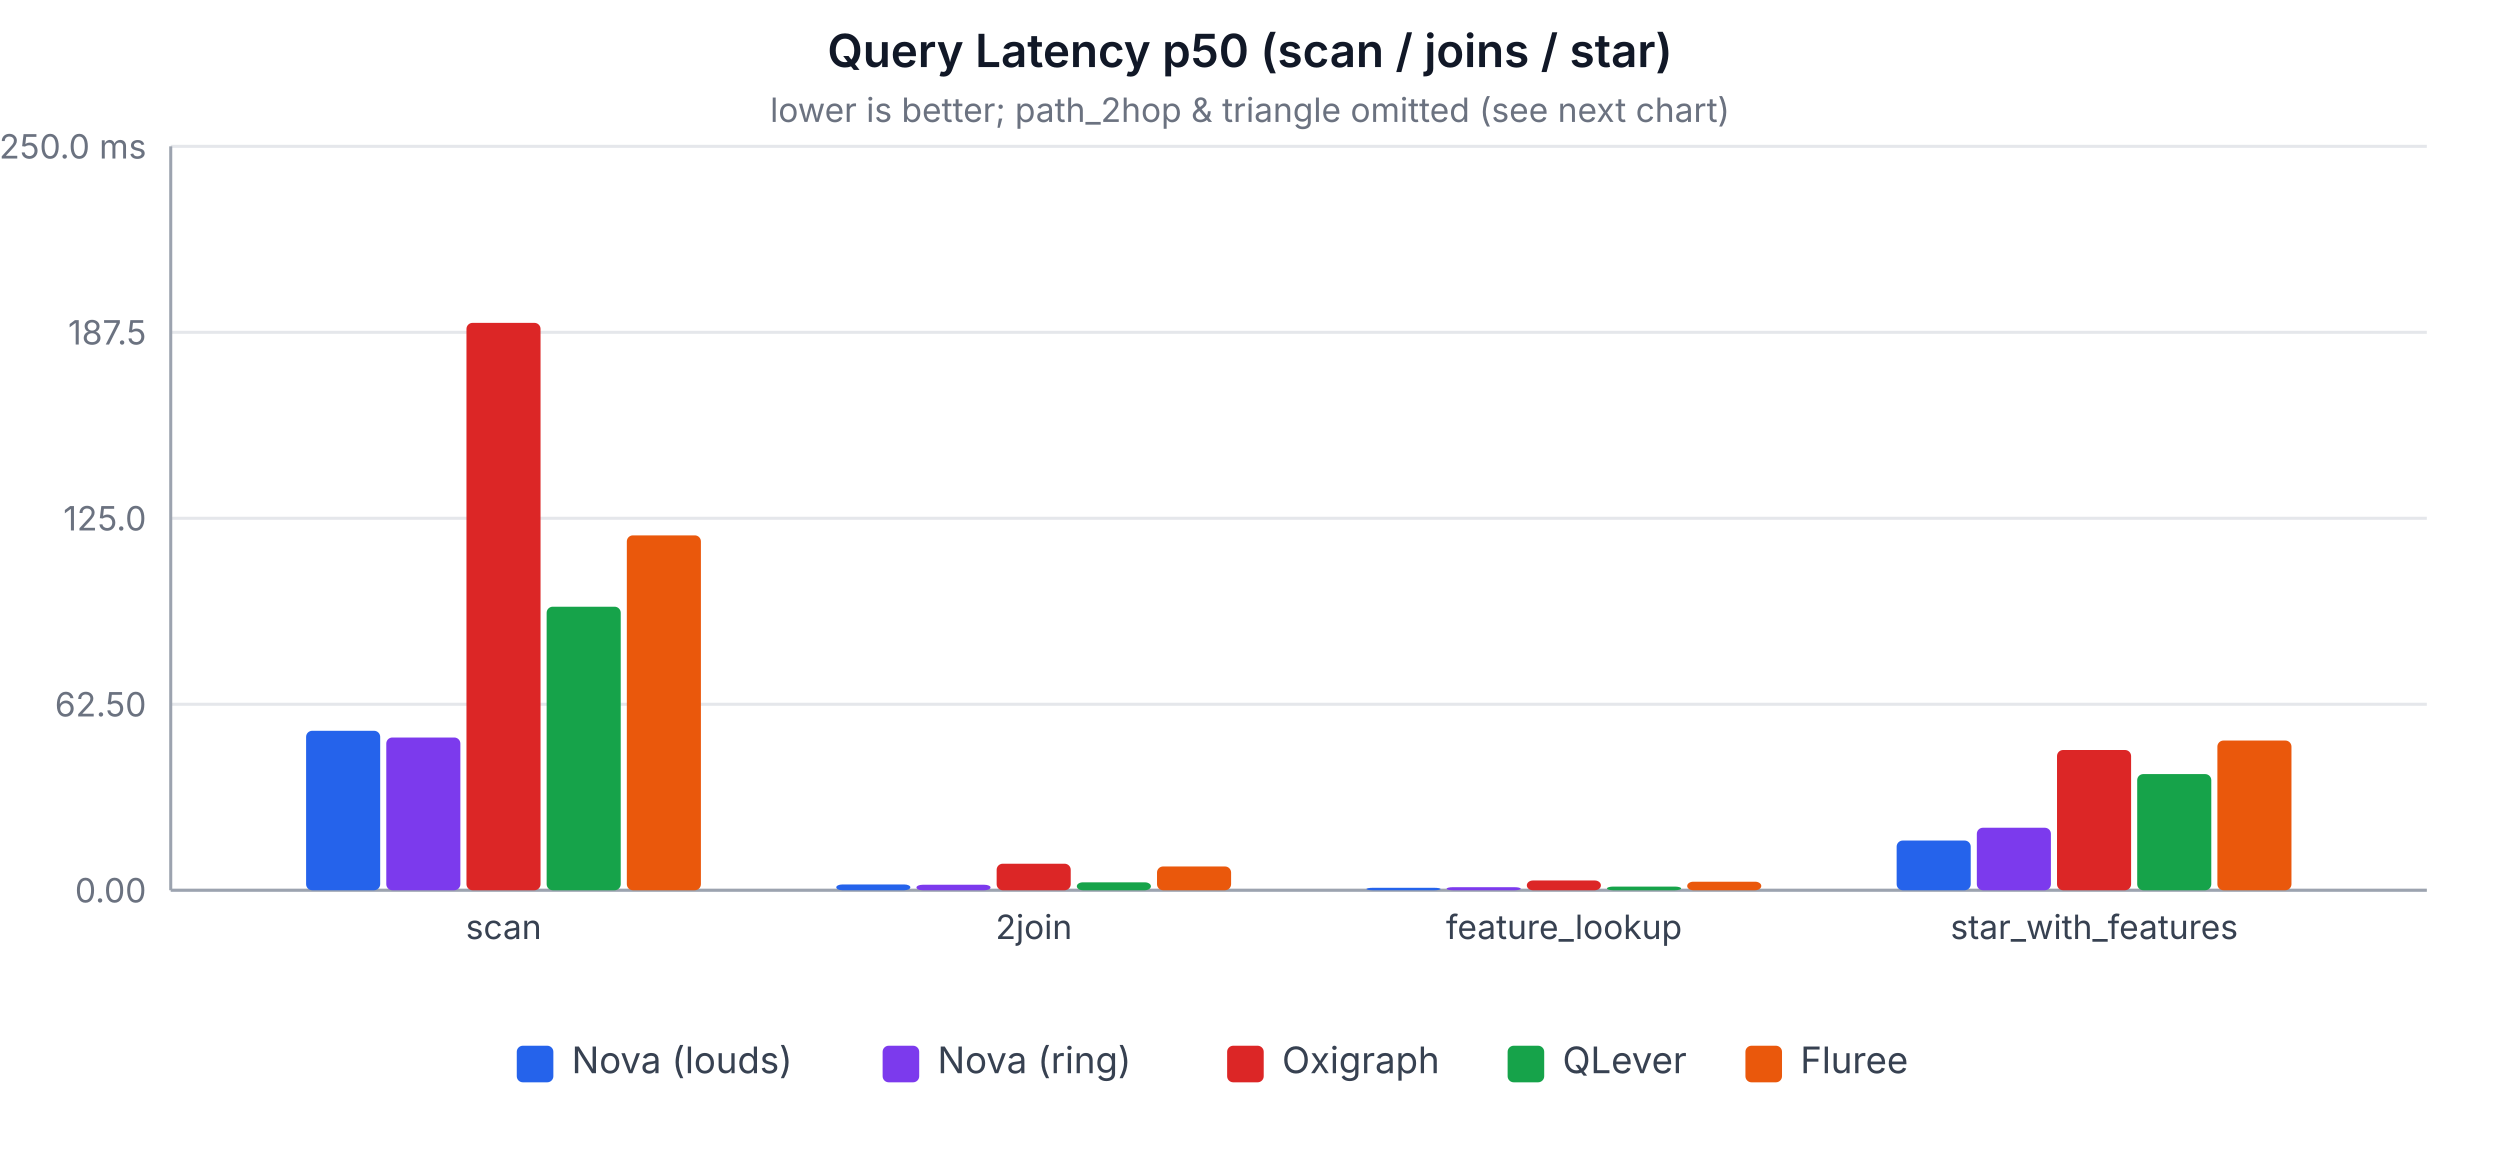
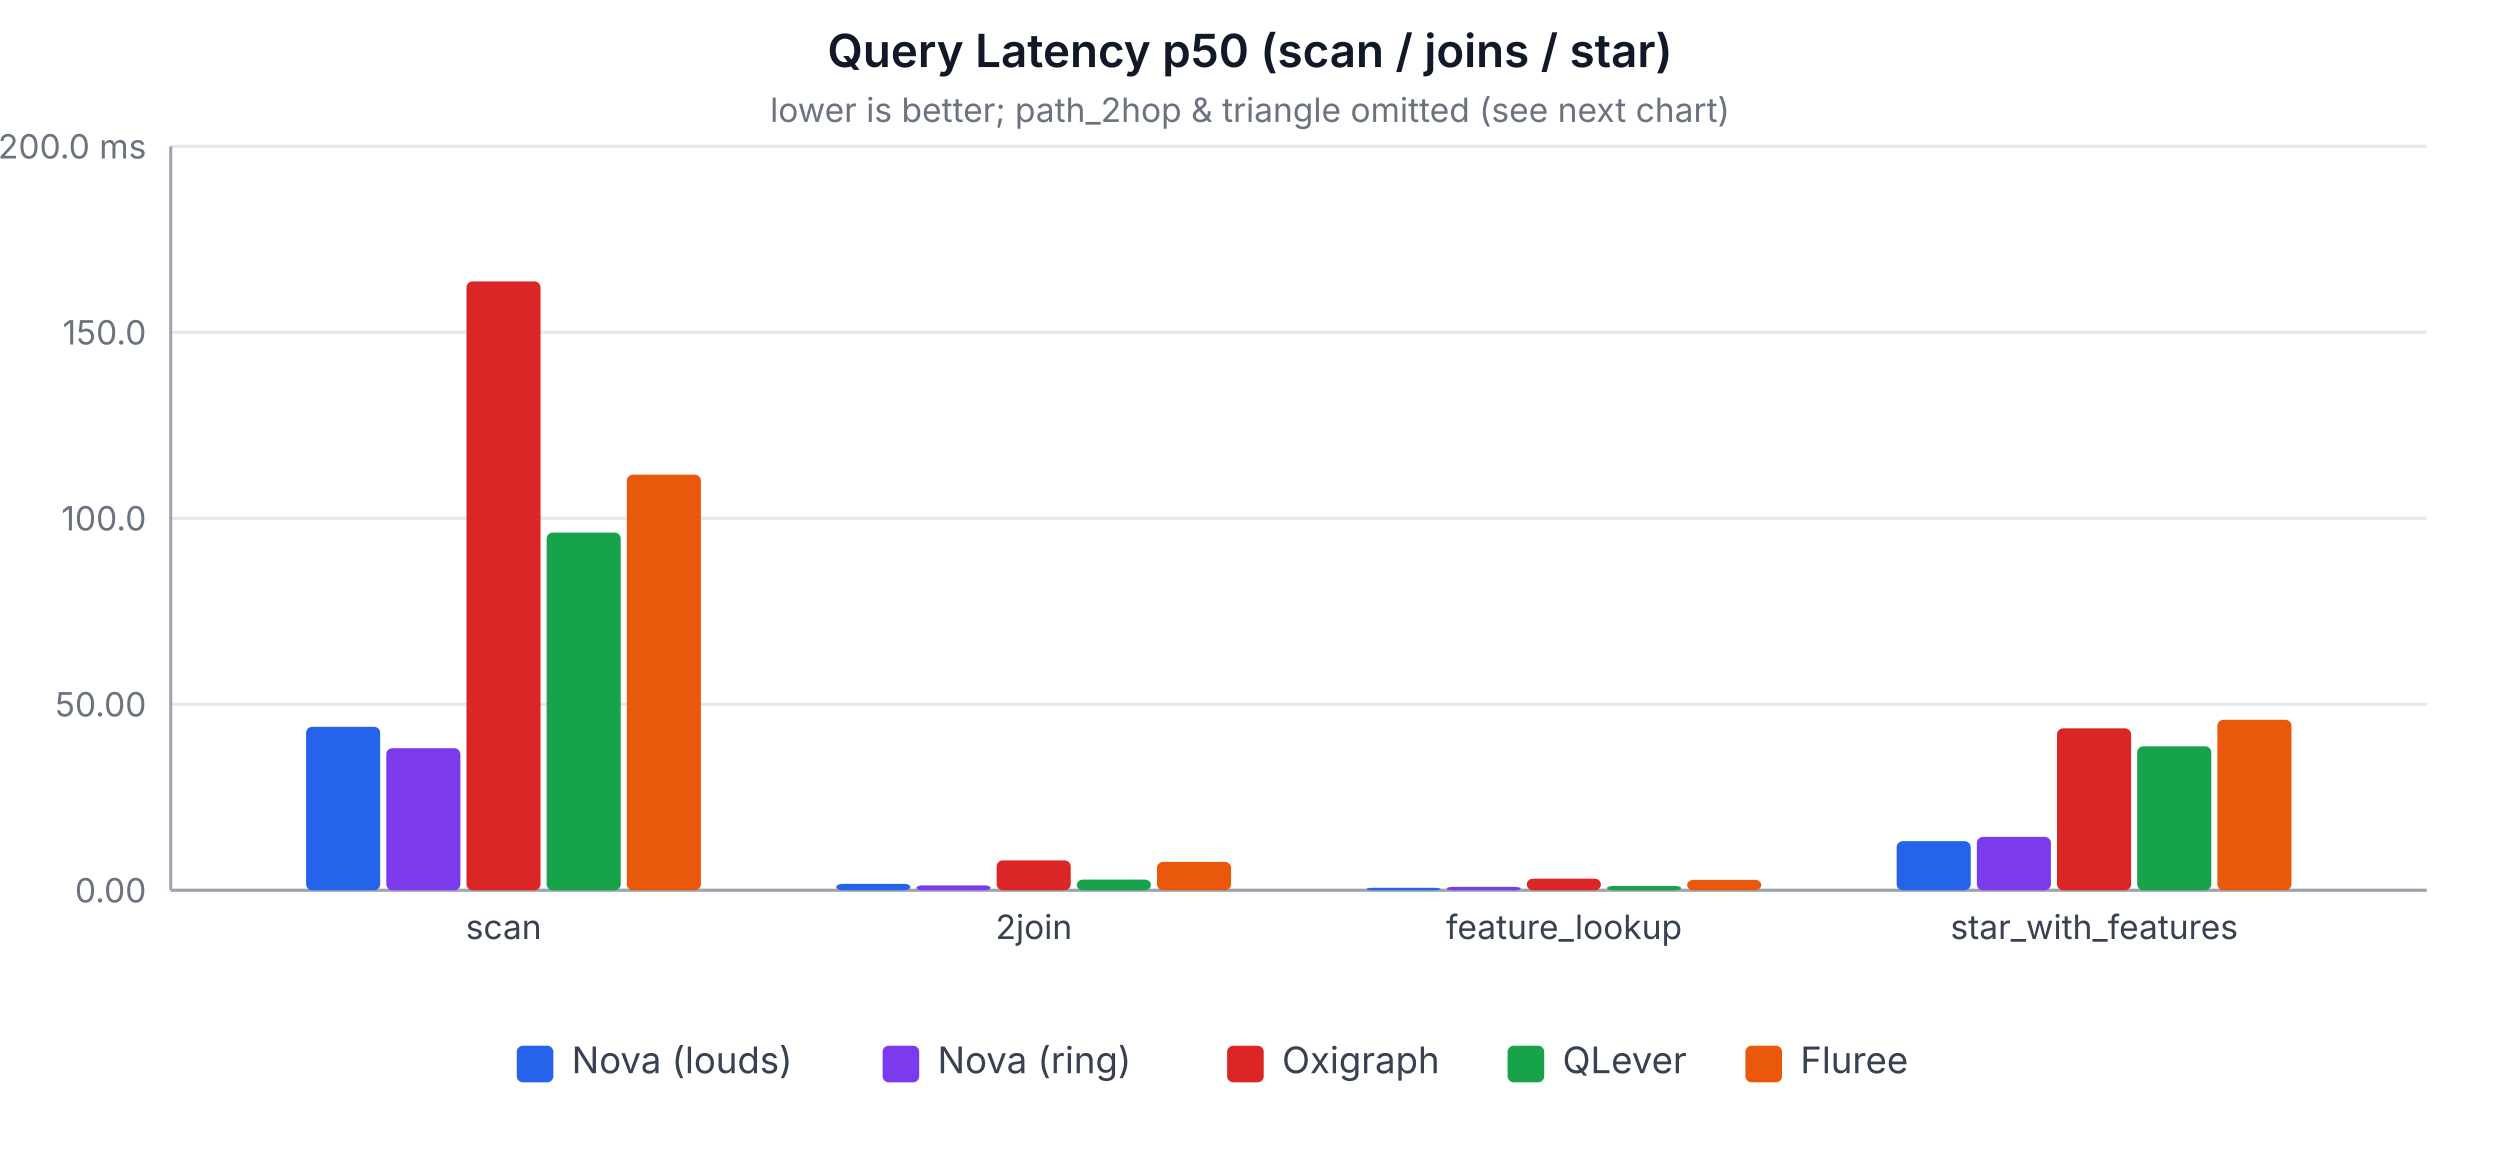
<svg xmlns="http://www.w3.org/2000/svg" width="820" height="380" viewBox="0 0 820 380" role="img" aria-label="Query Latency p50 (scan / joins / star)">
  <style>
  .title { fill: #111827; }
  .muted { fill: #6b7280; }
  .label { fill: #374151; }
  .grid  { stroke: #e5e7eb; stroke-width: 1; }
  .axis  { stroke: #9ca3af; stroke-width: 1; }
  @media (prefers-color-scheme: dark) {
    .title { fill: #f3f4f6; }
    .muted { fill: #9ca3af; }
    .label { fill: #d1d5db; }
    .grid  { stroke: #374151; }
    .axis  { stroke: #6b7280; }
  }
</style>
  <text class="title" x="410.0" y="22" text-anchor="middle" font-family="system-ui, -apple-system, sans-serif" font-size="15" font-weight="600">Query Latency p50 (scan / joins / star)</text>
  <text class="muted" x="410.0" y="40" text-anchor="middle" font-family="system-ui, -apple-system, sans-serif" font-size="11">lower is better; path_2hop &amp; triangle omitted (see next chart)</text>
  <line class="grid" x1="56" y1="292.0" x2="796" y2="292.0" />
  <text class="muted" x="48" y="296.0" text-anchor="end" font-family="system-ui, -apple-system, sans-serif" font-size="11">0.00</text>
  <line class="grid" x1="56" y1="231.0" x2="796" y2="231.0" />
-   <text class="muted" x="48" y="235.0" text-anchor="end" font-family="system-ui, -apple-system, sans-serif" font-size="11">62.50</text>
+   <text class="muted" x="48" y="235.0" text-anchor="end" font-family="system-ui, -apple-system, sans-serif" font-size="11">50.00</text>
  <line class="grid" x1="56" y1="170.0" x2="796" y2="170.0" />
-   <text class="muted" x="48" y="174.0" text-anchor="end" font-family="system-ui, -apple-system, sans-serif" font-size="11">125.0</text>
+   <text class="muted" x="48" y="174.0" text-anchor="end" font-family="system-ui, -apple-system, sans-serif" font-size="11">100.0</text>
  <line class="grid" x1="56" y1="109.0" x2="796" y2="109.0" />
-   <text class="muted" x="48" y="113.0" text-anchor="end" font-family="system-ui, -apple-system, sans-serif" font-size="11">187.5</text>
+   <text class="muted" x="48" y="113.0" text-anchor="end" font-family="system-ui, -apple-system, sans-serif" font-size="11">150.0</text>
  <line class="grid" x1="56" y1="48.0" x2="796" y2="48.0" />
-   <text class="muted" x="48" y="52.0" text-anchor="end" font-family="system-ui, -apple-system, sans-serif" font-size="11">250.0 ms</text>
+   <text class="muted" x="48" y="52.0" text-anchor="end" font-family="system-ui, -apple-system, sans-serif" font-size="11">200.0 ms</text>
  <line class="axis" x1="56" y1="48" x2="56" y2="292" />
  <line class="axis" x1="56" y1="292" x2="796" y2="292" />
-   <rect x="100.4" y="239.7" width="24.3" height="52.3" fill="#2563eb" rx="2" />
-   <rect x="126.7" y="241.9" width="24.3" height="50.1" fill="#7c3aed" rx="2" />
-   <rect x="153.0" y="105.9" width="24.3" height="186.1" fill="#dc2626" rx="2" />
-   <rect x="179.3" y="199.0" width="24.3" height="93.0" fill="#16a34a" rx="2" />
-   <rect x="205.6" y="175.6" width="24.3" height="116.4" fill="#ea580c" rx="2" />
+   <rect x="100.4" y="238.4" width="24.3" height="53.6" fill="#2563eb" rx="2" />
+   <rect x="126.7" y="245.4" width="24.3" height="46.6" fill="#7c3aed" rx="2" />
+   <rect x="153.0" y="92.3" width="24.3" height="199.7" fill="#dc2626" rx="2" />
+   <rect x="179.3" y="174.7" width="24.3" height="117.3" fill="#16a34a" rx="2" />
+   <rect x="205.6" y="155.7" width="24.3" height="136.3" fill="#ea580c" rx="2" />
  <text class="label" x="165.2" y="308" text-anchor="middle" font-family="system-ui, -apple-system, sans-serif" font-size="11">scan</text>
-   <rect x="274.3" y="290.1" width="24.3" height="1.9" fill="#2563eb" rx="2" />
-   <rect x="300.6" y="290.2" width="24.3" height="1.8" fill="#7c3aed" rx="2" />
-   <rect x="326.9" y="283.3" width="24.3" height="8.7" fill="#dc2626" rx="2" />
-   <rect x="353.2" y="289.4" width="24.3" height="2.6" fill="#16a34a" rx="2" />
-   <rect x="379.5" y="284.2" width="24.3" height="7.8" fill="#ea580c" rx="2" />
+   <rect x="274.3" y="289.9" width="24.3" height="2.1" fill="#2563eb" rx="2" />
+   <rect x="300.6" y="290.4" width="24.3" height="1.6" fill="#7c3aed" rx="2" />
+   <rect x="326.9" y="282.2" width="24.3" height="9.8" fill="#dc2626" rx="2" />
+   <rect x="353.2" y="288.5" width="24.3" height="3.5" fill="#16a34a" rx="2" />
+   <rect x="379.5" y="282.7" width="24.3" height="9.3" fill="#ea580c" rx="2" />
  <text class="label" x="339.1" y="308" text-anchor="middle" font-family="system-ui, -apple-system, sans-serif" font-size="11">2join</text>
  <rect x="448.2" y="291.2" width="24.3" height="0.8" fill="#2563eb" rx="2" />
-   <rect x="474.5" y="291.0" width="24.3" height="1.0" fill="#7c3aed" rx="2" />
-   <rect x="500.8" y="288.8" width="24.3" height="3.2" fill="#dc2626" rx="2" />
-   <rect x="527.1" y="290.8" width="24.3" height="1.2" fill="#16a34a" rx="2" />
-   <rect x="553.4" y="289.2" width="24.3" height="2.8" fill="#ea580c" rx="2" />
+   <rect x="474.5" y="290.9" width="24.3" height="1.1" fill="#7c3aed" rx="2" />
+   <rect x="500.8" y="288.2" width="24.3" height="3.8" fill="#dc2626" rx="2" />
+   <rect x="527.1" y="290.6" width="24.3" height="1.4" fill="#16a34a" rx="2" />
+   <rect x="553.4" y="288.6" width="24.3" height="3.4" fill="#ea580c" rx="2" />
  <text class="label" x="513.0" y="308" text-anchor="middle" font-family="system-ui, -apple-system, sans-serif" font-size="11">feature_lookup</text>
-   <rect x="622.1" y="275.7" width="24.3" height="16.3" fill="#2563eb" rx="2" />
-   <rect x="648.4" y="271.5" width="24.3" height="20.5" fill="#7c3aed" rx="2" />
-   <rect x="674.7" y="246.0" width="24.3" height="46.0" fill="#dc2626" rx="2" />
-   <rect x="701.0" y="253.9" width="24.3" height="38.1" fill="#16a34a" rx="2" />
-   <rect x="727.3" y="242.9" width="24.3" height="49.1" fill="#ea580c" rx="2" />
+   <rect x="622.1" y="275.9" width="24.3" height="16.1" fill="#2563eb" rx="2" />
+   <rect x="648.4" y="274.5" width="24.3" height="17.5" fill="#7c3aed" rx="2" />
+   <rect x="674.7" y="238.9" width="24.3" height="53.1" fill="#dc2626" rx="2" />
+   <rect x="701.0" y="244.8" width="24.3" height="47.2" fill="#16a34a" rx="2" />
+   <rect x="727.3" y="236.1" width="24.3" height="55.9" fill="#ea580c" rx="2" />
  <text class="label" x="686.9" y="308" text-anchor="middle" font-family="system-ui, -apple-system, sans-serif" font-size="11">star_with_features</text>
  <rect x="169.5" y="343" width="12" height="12" fill="#2563eb" rx="2" />
  <text class="label" x="187.5" y="352" font-family="system-ui, -apple-system, sans-serif" font-size="12">Nova (louds)</text>
  <rect x="289.5" y="343" width="12" height="12" fill="#7c3aed" rx="2" />
  <text class="label" x="307.5" y="352" font-family="system-ui, -apple-system, sans-serif" font-size="12">Nova (ring)</text>
  <rect x="402.5" y="343" width="12" height="12" fill="#dc2626" rx="2" />
  <text class="label" x="420.5" y="352" font-family="system-ui, -apple-system, sans-serif" font-size="12">Oxigraph</text>
  <rect x="494.5" y="343" width="12" height="12" fill="#16a34a" rx="2" />
  <text class="label" x="512.5" y="352" font-family="system-ui, -apple-system, sans-serif" font-size="12">QLever</text>
  <rect x="572.5" y="343" width="12" height="12" fill="#ea580c" rx="2" />
  <text class="label" x="590.5" y="352" font-family="system-ui, -apple-system, sans-serif" font-size="12">Fluree</text>
</svg>
